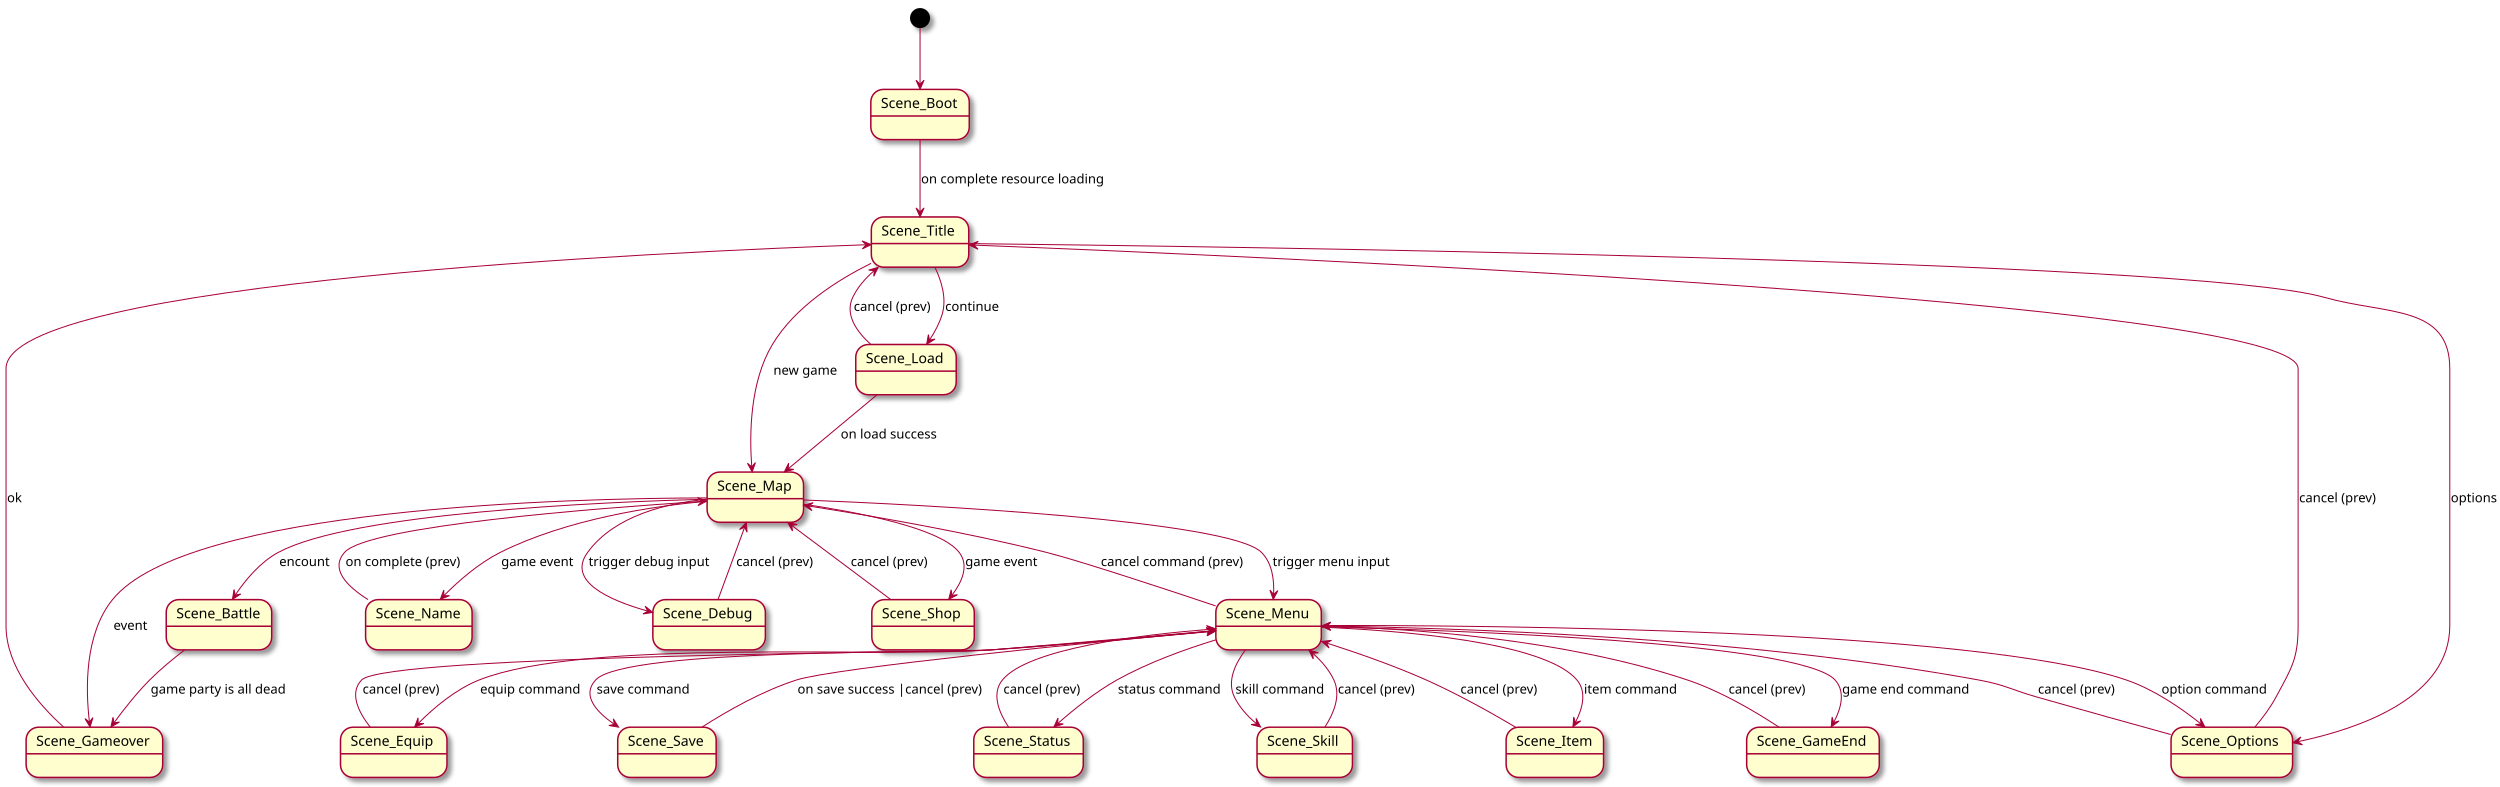
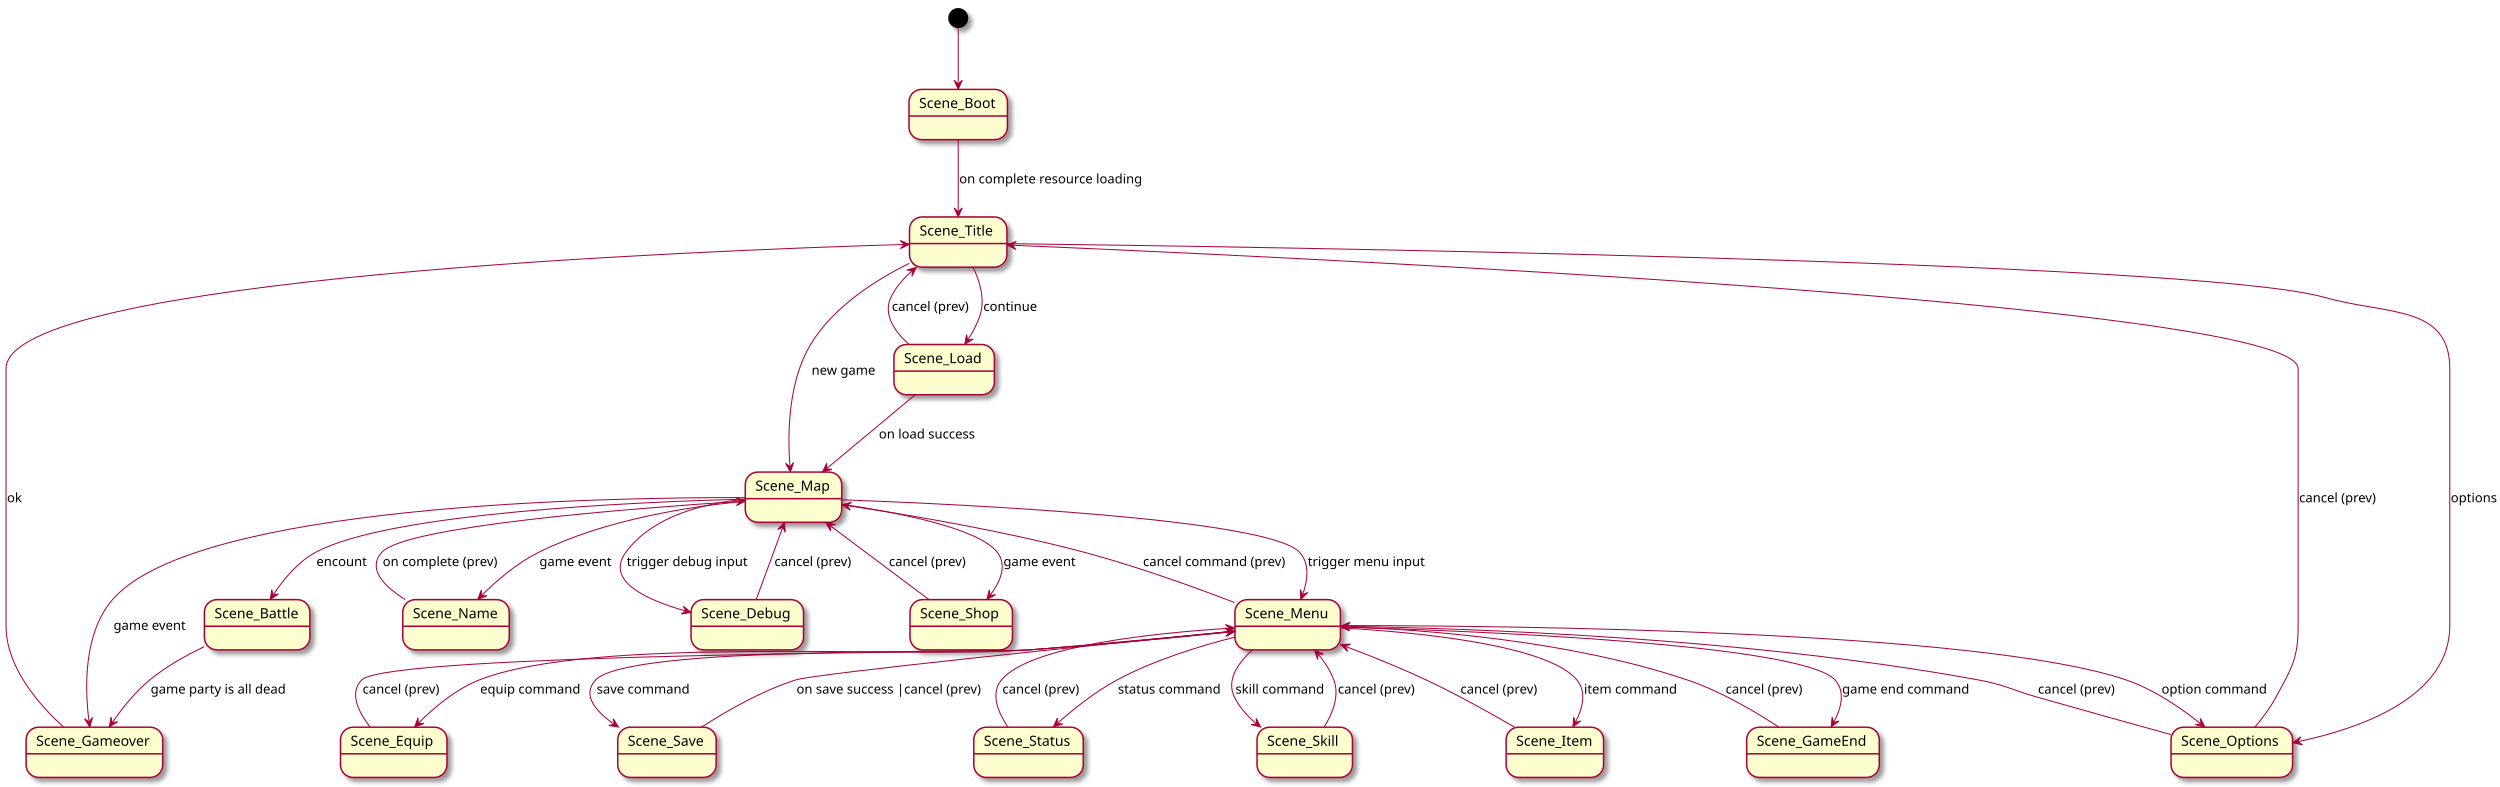
<svg xmlns="http://www.w3.org/2000/svg" height="783px" style="width:2489px;height:783px;" version="1.1" viewBox="0 0 2489 783" width="2489px">
  <defs>
    <filter height="300%" id="f1" width="300%" x="-1" y="-1">
      <feGaussianBlur result="blurOut" stdDeviation="2.0" />
      <feColorMatrix in="blurOut" result="blurOut2" type="matrix" values="0 0 0 0 0 0 0 0 0 0 0 0 0 0 0 0 0 0 .4 0" />
      <feOffset dx="4.0" dy="4.0" in="blurOut2" result="blurOut3" />
      <feBlend in="SourceGraphic" in2="blurOut3" mode="normal" />
    </filter>
  </defs>
  <g>
-     <ellipse cx="916" cy="18" fill="#000000" filter="url(#f1)" rx="10" ry="10" style="stroke: none; stroke-width: 1.0;" />
-     <rect fill="#FEFECE" filter="url(#f1)" height="50" rx="12.5" ry="12.5" style="stroke: #A80036; stroke-width: 1.5;" width="98" x="867" y="89" />
-     <line style="stroke: #A80036; stroke-width: 1.5;" x1="867" x2="965" y1="115.488" y2="115.488" />
-     <text fill="#000000" font-family="sans-serif" font-size="14" lengthAdjust="spacingAndGlyphs" textLength="78" x="877" y="107.535">Scene_Boot</text>
-     <rect fill="#FEFECE" filter="url(#f1)" height="50" rx="12.5" ry="12.5" style="stroke: #A80036; stroke-width: 1.5;" width="97" x="867.5" y="216" />
-     <line style="stroke: #A80036; stroke-width: 1.5;" x1="867.5" x2="964.5" y1="242.488" y2="242.488" />
-     <text fill="#000000" font-family="sans-serif" font-size="14" lengthAdjust="spacingAndGlyphs" textLength="77" x="877.5" y="234.535">Scene_Title</text>
-     <rect fill="#FEFECE" filter="url(#f1)" height="50" rx="12.5" ry="12.5" style="stroke: #A80036; stroke-width: 1.5;" width="96" x="704" y="470" />
-     <line style="stroke: #A80036; stroke-width: 1.5;" x1="704" x2="800" y1="496.488" y2="496.488" />
-     <text fill="#000000" font-family="sans-serif" font-size="14" lengthAdjust="spacingAndGlyphs" textLength="76" x="714" y="488.535">Scene_Map</text>
-     <rect fill="#FEFECE" filter="url(#f1)" height="50" rx="12.5" ry="12.5" style="stroke: #A80036; stroke-width: 1.5;" width="100" x="852" y="343" />
-     <line style="stroke: #A80036; stroke-width: 1.5;" x1="852" x2="952" y1="369.488" y2="369.488" />
-     <text fill="#000000" font-family="sans-serif" font-size="14" lengthAdjust="spacingAndGlyphs" textLength="80" x="862" y="361.535">Scene_Load</text>
+     <ellipse cx="954" cy="18" fill="#000000" filter="url(#f1)" rx="10" ry="10" style="stroke: none; stroke-width: 1.0;" />
+     <rect fill="#FEFECE" filter="url(#f1)" height="50" rx="12.5" ry="12.5" style="stroke: #A80036; stroke-width: 1.5;" width="98" x="905" y="89" />
+     <line style="stroke: #A80036; stroke-width: 1.5;" x1="905" x2="1003" y1="115.488" y2="115.488" />
+     <text fill="#000000" font-family="sans-serif" font-size="14" lengthAdjust="spacingAndGlyphs" textLength="78" x="915" y="107.535">Scene_Boot</text>
+     <rect fill="#FEFECE" filter="url(#f1)" height="50" rx="12.5" ry="12.5" style="stroke: #A80036; stroke-width: 1.5;" width="97" x="905.5" y="216" />
+     <line style="stroke: #A80036; stroke-width: 1.5;" x1="905.5" x2="1002.5" y1="242.488" y2="242.488" />
+     <text fill="#000000" font-family="sans-serif" font-size="14" lengthAdjust="spacingAndGlyphs" textLength="77" x="915.5" y="234.535">Scene_Title</text>
+     <rect fill="#FEFECE" filter="url(#f1)" height="50" rx="12.5" ry="12.5" style="stroke: #A80036; stroke-width: 1.5;" width="96" x="742" y="470" />
+     <line style="stroke: #A80036; stroke-width: 1.5;" x1="742" x2="838" y1="496.488" y2="496.488" />
+     <text fill="#000000" font-family="sans-serif" font-size="14" lengthAdjust="spacingAndGlyphs" textLength="76" x="752" y="488.535">Scene_Map</text>
+     <rect fill="#FEFECE" filter="url(#f1)" height="50" rx="12.5" ry="12.5" style="stroke: #A80036; stroke-width: 1.5;" width="100" x="890" y="343" />
+     <line style="stroke: #A80036; stroke-width: 1.5;" x1="890" x2="990" y1="369.488" y2="369.488" />
+     <text fill="#000000" font-family="sans-serif" font-size="14" lengthAdjust="spacingAndGlyphs" textLength="80" x="900" y="361.535">Scene_Load</text>
    <rect fill="#FEFECE" filter="url(#f1)" height="50" rx="12.5" ry="12.5" style="stroke: #A80036; stroke-width: 1.5;" width="121" x="2161.5" y="724" />
    <line style="stroke: #A80036; stroke-width: 1.5;" x1="2161.5" x2="2282.5" y1="750.488" y2="750.488" />
    <text fill="#000000" font-family="sans-serif" font-size="14" lengthAdjust="spacingAndGlyphs" textLength="101" x="2171.5" y="742.535">Scene_Options</text>
-     <rect fill="#FEFECE" filter="url(#f1)" height="50" rx="12.5" ry="12.5" style="stroke: #A80036; stroke-width: 1.5;" width="105" x="1210.5" y="597" />
-     <line style="stroke: #A80036; stroke-width: 1.5;" x1="1210.5" x2="1315.5" y1="623.488" y2="623.488" />
-     <text fill="#000000" font-family="sans-serif" font-size="14" lengthAdjust="spacingAndGlyphs" textLength="85" x="1220.5" y="615.535">Scene_Menu</text>
-     <rect fill="#FEFECE" filter="url(#f1)" height="50" rx="12.5" ry="12.5" style="stroke: #A80036; stroke-width: 1.5;" width="105" x="165.5" y="597" />
-     <line style="stroke: #A80036; stroke-width: 1.5;" x1="165.5" x2="270.5" y1="623.488" y2="623.488" />
-     <text fill="#000000" font-family="sans-serif" font-size="14" lengthAdjust="spacingAndGlyphs" textLength="85" x="175.5" y="615.535">Scene_Battle</text>
-     <rect fill="#FEFECE" filter="url(#f1)" height="50" rx="12.5" ry="12.5" style="stroke: #A80036; stroke-width: 1.5;" width="112" x="650" y="597" />
-     <line style="stroke: #A80036; stroke-width: 1.5;" x1="650" x2="762" y1="623.488" y2="623.488" />
-     <text fill="#000000" font-family="sans-serif" font-size="14" lengthAdjust="spacingAndGlyphs" textLength="92" x="660" y="615.535">Scene_Debug</text>
-     <rect fill="#FEFECE" filter="url(#f1)" height="50" rx="12.5" ry="12.5" style="stroke: #A80036; stroke-width: 1.5;" width="106" x="364" y="597" />
-     <line style="stroke: #A80036; stroke-width: 1.5;" x1="364" x2="470" y1="623.488" y2="623.488" />
-     <text fill="#000000" font-family="sans-serif" font-size="14" lengthAdjust="spacingAndGlyphs" textLength="86" x="374" y="615.535">Scene_Name</text>
-     <rect fill="#FEFECE" filter="url(#f1)" height="50" rx="12.5" ry="12.5" style="stroke: #A80036; stroke-width: 1.5;" width="102" x="868" y="597" />
-     <line style="stroke: #A80036; stroke-width: 1.5;" x1="868" x2="970" y1="623.488" y2="623.488" />
-     <text fill="#000000" font-family="sans-serif" font-size="14" lengthAdjust="spacingAndGlyphs" textLength="82" x="878" y="615.535">Scene_Shop</text>
+     <rect fill="#FEFECE" filter="url(#f1)" height="50" rx="12.5" ry="12.5" style="stroke: #A80036; stroke-width: 1.5;" width="105" x="1229.5" y="597" />
+     <line style="stroke: #A80036; stroke-width: 1.5;" x1="1229.5" x2="1334.5" y1="623.488" y2="623.488" />
+     <text fill="#000000" font-family="sans-serif" font-size="14" lengthAdjust="spacingAndGlyphs" textLength="85" x="1239.5" y="615.535">Scene_Menu</text>
+     <rect fill="#FEFECE" filter="url(#f1)" height="50" rx="12.5" ry="12.5" style="stroke: #A80036; stroke-width: 1.5;" width="105" x="203.5" y="597" />
+     <line style="stroke: #A80036; stroke-width: 1.5;" x1="203.5" x2="308.5" y1="623.488" y2="623.488" />
+     <text fill="#000000" font-family="sans-serif" font-size="14" lengthAdjust="spacingAndGlyphs" textLength="85" x="213.5" y="615.535">Scene_Battle</text>
+     <rect fill="#FEFECE" filter="url(#f1)" height="50" rx="12.5" ry="12.5" style="stroke: #A80036; stroke-width: 1.5;" width="112" x="688" y="597" />
+     <line style="stroke: #A80036; stroke-width: 1.5;" x1="688" x2="800" y1="623.488" y2="623.488" />
+     <text fill="#000000" font-family="sans-serif" font-size="14" lengthAdjust="spacingAndGlyphs" textLength="92" x="698" y="615.535">Scene_Debug</text>
+     <rect fill="#FEFECE" filter="url(#f1)" height="50" rx="12.5" ry="12.5" style="stroke: #A80036; stroke-width: 1.5;" width="106" x="401" y="597" />
+     <line style="stroke: #A80036; stroke-width: 1.5;" x1="401" x2="507" y1="623.488" y2="623.488" />
+     <text fill="#000000" font-family="sans-serif" font-size="14" lengthAdjust="spacingAndGlyphs" textLength="86" x="411" y="615.535">Scene_Name</text>
+     <rect fill="#FEFECE" filter="url(#f1)" height="50" rx="12.5" ry="12.5" style="stroke: #A80036; stroke-width: 1.5;" width="102" x="906" y="597" />
+     <line style="stroke: #A80036; stroke-width: 1.5;" x1="906" x2="1008" y1="623.488" y2="623.488" />
+     <text fill="#000000" font-family="sans-serif" font-size="14" lengthAdjust="spacingAndGlyphs" textLength="82" x="916" y="615.535">Scene_Shop</text>
    <rect fill="#FEFECE" filter="url(#f1)" height="50" rx="12.5" ry="12.5" style="stroke: #A80036; stroke-width: 1.5;" width="97" x="1499.5" y="724" />
    <line style="stroke: #A80036; stroke-width: 1.5;" x1="1499.5" x2="1596.5" y1="750.488" y2="750.488" />
    <text fill="#000000" font-family="sans-serif" font-size="14" lengthAdjust="spacingAndGlyphs" textLength="77" x="1509.5" y="742.535">Scene_Item</text>
    <rect fill="#FEFECE" filter="url(#f1)" height="50" rx="12.5" ry="12.5" style="stroke: #A80036; stroke-width: 1.5;" width="98" x="615" y="724" />
    <line style="stroke: #A80036; stroke-width: 1.5;" x1="615" x2="713" y1="750.488" y2="750.488" />
    <text fill="#000000" font-family="sans-serif" font-size="14" lengthAdjust="spacingAndGlyphs" textLength="78" x="625" y="742.535">Scene_Save</text>
    <rect fill="#FEFECE" filter="url(#f1)" height="50" rx="12.5" ry="12.5" style="stroke: #A80036; stroke-width: 1.5;" width="132" x="1739" y="724" />
    <line style="stroke: #A80036; stroke-width: 1.5;" x1="1739" x2="1871" y1="750.488" y2="750.488" />
    <text fill="#000000" font-family="sans-serif" font-size="14" lengthAdjust="spacingAndGlyphs" textLength="112" x="1749" y="742.535">Scene_GameEnd</text>
    <rect fill="#FEFECE" filter="url(#f1)" height="50" rx="12.5" ry="12.5" style="stroke: #A80036; stroke-width: 1.5;" width="95" x="1251.5" y="724" />
    <line style="stroke: #A80036; stroke-width: 1.5;" x1="1251.5" x2="1346.5" y1="750.488" y2="750.488" />
    <text fill="#000000" font-family="sans-serif" font-size="14" lengthAdjust="spacingAndGlyphs" textLength="75" x="1261.5" y="742.535">Scene_Skill</text>
    <rect fill="#FEFECE" filter="url(#f1)" height="50" rx="12.5" ry="12.5" style="stroke: #A80036; stroke-width: 1.5;" width="106" x="339" y="724" />
    <line style="stroke: #A80036; stroke-width: 1.5;" x1="339" x2="445" y1="750.488" y2="750.488" />
    <text fill="#000000" font-family="sans-serif" font-size="14" lengthAdjust="spacingAndGlyphs" textLength="86" x="349" y="742.535">Scene_Equip</text>
    <rect fill="#FEFECE" filter="url(#f1)" height="50" rx="12.5" ry="12.5" style="stroke: #A80036; stroke-width: 1.5;" width="109" x="969.5" y="724" />
    <line style="stroke: #A80036; stroke-width: 1.5;" x1="969.5" x2="1078.5" y1="750.488" y2="750.488" />
    <text fill="#000000" font-family="sans-serif" font-size="14" lengthAdjust="spacingAndGlyphs" textLength="89" x="979.5" y="742.535">Scene_Status</text>
    <rect fill="#FEFECE" filter="url(#f1)" height="50" rx="12.5" ry="12.5" style="stroke: #A80036; stroke-width: 1.5;" width="136" x="26" y="724" />
    <line style="stroke: #A80036; stroke-width: 1.5;" x1="26" x2="162" y1="750.488" y2="750.488" />
    <text fill="#000000" font-family="sans-serif" font-size="14" lengthAdjust="spacingAndGlyphs" textLength="116" x="36" y="742.535">Scene_Gameover</text>
-     <path d="M916,28.013 C916,40.698 916,64.409 916,83.57 " fill="none" style="stroke: #A80036; stroke-width: 1.0;" />
-     <polygon fill="#A80036" points="916,88.84,920,79.84,916,83.84,912,79.84,916,88.84" style="stroke: #A80036; stroke-width: 1.0;" />
-     <path d="M916,139.101 C916,159.593 916,189.076 916,210.884 " fill="none" style="stroke: #A80036; stroke-width: 1.0;" />
-     <polygon fill="#A80036" points="916,215.973,920,206.973,916,210.973,912,206.973,916,215.973" style="stroke: #A80036; stroke-width: 1.0;" />
-     <text fill="#000000" font-family="sans-serif" font-size="13" lengthAdjust="spacingAndGlyphs" textLength="187" x="917" y="182.568">on complete resource loading</text>
-     <path d="M867.258,262.169 C833.776,278.726 791.464,305.563 769,343 C746.517,380.469 746.011,432.666 748.455,464.846 " fill="none" style="stroke: #A80036; stroke-width: 1.0;" />
-     <polygon fill="#A80036" points="748.87,469.834,752.111,460.534,748.456,464.851,744.138,461.196,748.87,469.834" style="stroke: #A80036; stroke-width: 1.0;" />
-     <text fill="#000000" font-family="sans-serif" font-size="13" lengthAdjust="spacingAndGlyphs" textLength="63" x="770" y="373.068">new game</text>
-     <path d="M930.903,266.293 C937.456,279.995 942.712,297.438 938,313 C935.3,321.917 930.589,330.707 925.447,338.522 " fill="none" style="stroke: #A80036; stroke-width: 1.0;" />
-     <polygon fill="#A80036" points="922.556,342.759,930.933,337.58,925.375,338.629,924.325,333.07,922.556,342.759" style="stroke: #A80036; stroke-width: 1.0;" />
-     <text fill="#000000" font-family="sans-serif" font-size="13" lengthAdjust="spacingAndGlyphs" textLength="55" x="941" y="309.568">continue</text>
-     <path d="M866.981,342.92 C852.559,329.847 840.901,312.929 849,296 C853.82,285.924 861.54,277.127 870.054,269.723 " fill="none" style="stroke: #A80036; stroke-width: 1.0;" />
-     <polygon fill="#A80036" points="874.288,266.2,864.811,268.882,870.444,269.398,869.928,275.031,874.288,266.2" style="stroke: #A80036; stroke-width: 1.0;" />
-     <text fill="#000000" font-family="sans-serif" font-size="13" lengthAdjust="spacingAndGlyphs" textLength="79" x="850" y="309.568">cancel (prev)</text>
-     <path d="M964.809,242.515 C1196.8,245.145 2182.24,258.456 2314,296 C2375.45,313.508 2439,303.108 2439,367 C2439,367 2439,367 2439,623 C2439,693.657 2351.55,724.98 2287.68,738.434 " fill="none" style="stroke: #A80036; stroke-width: 1.0;" />
+     <path d="M954,28.013 C954,40.698 954,64.409 954,83.57 " fill="none" style="stroke: #A80036; stroke-width: 1.0;" />
+     <polygon fill="#A80036" points="954,88.84,958,79.84,954,83.84,950,79.84,954,88.84" style="stroke: #A80036; stroke-width: 1.0;" />
+     <path d="M954,139.101 C954,159.593 954,189.076 954,210.884 " fill="none" style="stroke: #A80036; stroke-width: 1.0;" />
+     <polygon fill="#A80036" points="954,215.973,958,206.973,954,210.973,950,206.973,954,215.973" style="stroke: #A80036; stroke-width: 1.0;" />
+     <text fill="#000000" font-family="sans-serif" font-size="13" lengthAdjust="spacingAndGlyphs" textLength="187" x="955" y="182.568">on complete resource loading</text>
+     <path d="M905.258,262.169 C871.776,278.726 829.464,305.563 807,343 C784.517,380.469 784.011,432.666 786.455,464.846 " fill="none" style="stroke: #A80036; stroke-width: 1.0;" />
+     <polygon fill="#A80036" points="786.87,469.834,790.111,460.534,786.456,464.851,782.138,461.196,786.87,469.834" style="stroke: #A80036; stroke-width: 1.0;" />
+     <text fill="#000000" font-family="sans-serif" font-size="13" lengthAdjust="spacingAndGlyphs" textLength="63" x="808" y="373.068">new game</text>
+     <path d="M968.903,266.293 C975.456,279.995 980.712,297.438 976,313 C973.3,321.917 968.589,330.707 963.447,338.522 " fill="none" style="stroke: #A80036; stroke-width: 1.0;" />
+     <polygon fill="#A80036" points="960.556,342.759,968.933,337.58,963.375,338.629,962.325,333.07,960.556,342.759" style="stroke: #A80036; stroke-width: 1.0;" />
+     <text fill="#000000" font-family="sans-serif" font-size="13" lengthAdjust="spacingAndGlyphs" textLength="55" x="979" y="309.568">continue</text>
+     <path d="M904.981,342.92 C890.559,329.847 878.901,312.929 887,296 C891.82,285.924 899.54,277.127 908.054,269.723 " fill="none" style="stroke: #A80036; stroke-width: 1.0;" />
+     <polygon fill="#A80036" points="912.288,266.2,902.811,268.882,908.444,269.398,907.928,275.031,912.288,266.2" style="stroke: #A80036; stroke-width: 1.0;" />
+     <text fill="#000000" font-family="sans-serif" font-size="13" lengthAdjust="spacingAndGlyphs" textLength="79" x="888" y="309.568">cancel (prev)</text>
+     <path d="M1002.615,242.569 C1230.36,245.417 2186.05,259.467 2314,296 C2375.44,313.541 2439,303.108 2439,367 C2439,367 2439,367 2439,623 C2439,693.657 2351.55,724.98 2287.68,738.434 " fill="none" style="stroke: #A80036; stroke-width: 1.0;" />
    <polygon fill="#A80036" points="2282.74,739.45,2292.364,741.541,2287.636,738.436,2290.742,733.707,2282.74,739.45" style="stroke: #A80036; stroke-width: 1.0;" />
    <text fill="#000000" font-family="sans-serif" font-size="13" lengthAdjust="spacingAndGlyphs" textLength="48" x="2440" y="500.068">options</text>
-     <path d="M2244.97,723.887 C2252.48,715.018 2260.34,704.552 2266,694 C2281.61,664.884 2288,656.036 2288,623 C2288,367 2288,367 2288,367 C2288,299.596 1223.94,253.967 969.959,244.036 " fill="none" style="stroke: #A80036; stroke-width: 1.0;" />
-     <polygon fill="#A80036" points="964.83,243.836,973.667,248.185,969.826,244.032,973.98,240.191,964.83,243.836" style="stroke: #A80036; stroke-width: 1.0;" />
+     <path d="M2244.97,723.887 C2252.48,715.018 2260.34,704.552 2266,694 C2281.61,664.884 2288,656.036 2288,623 C2288,367 2288,367 2288,367 C2288,301.556 1256.82,254.564 1007.69,244.166 " fill="none" style="stroke: #A80036; stroke-width: 1.0;" />
+     <polygon fill="#A80036" points="1002.662,243.957,1011.482,248.339,1007.657,244.171,1011.825,240.346,1002.662,243.957" style="stroke: #A80036; stroke-width: 1.0;" />
    <text fill="#000000" font-family="sans-serif" font-size="13" lengthAdjust="spacingAndGlyphs" textLength="79" x="2289" y="500.068">cancel (prev)</text>
-     <path d="M873.078,393.101 C847.866,414.112 811.31,444.575 784.969,466.526 " fill="none" style="stroke: #A80036; stroke-width: 1.0;" />
-     <polygon fill="#A80036" points="780.833,469.973,790.308,467.286,784.675,466.773,785.188,461.139,780.833,469.973" style="stroke: #A80036; stroke-width: 1.0;" />
-     <text fill="#000000" font-family="sans-serif" font-size="13" lengthAdjust="spacingAndGlyphs" textLength="101" x="837" y="436.568">on load success</text>
-     <path d="M800.258,497.762 C920.157,502.612 1224.24,517.975 1256,550 C1266.56,560.653 1268.7,577.12 1268.01,591.514 " fill="none" style="stroke: #A80036; stroke-width: 1.0;" />
-     <polygon fill="#A80036" points="1267.65,596.709,1272.276,588.014,1268.003,591.721,1264.296,587.449,1267.65,596.709" style="stroke: #A80036; stroke-width: 1.0;" />
-     <text fill="#000000" font-family="sans-serif" font-size="13" lengthAdjust="spacingAndGlyphs" textLength="118" x="1267" y="563.568">trigger menu input</text>
-     <path d="M1210.3,603.218 C1155.73,584.957 1074.04,558.095 1042,550 C960.305,529.359 863.83,512.944 805.32,503.85 " fill="none" style="stroke: #A80036; stroke-width: 1.0;" />
-     <polygon fill="#A80036" points="800.127,503.046,808.41,508.375,805.068,503.81,809.633,500.469,800.127,503.046" style="stroke: #A80036; stroke-width: 1.0;" />
-     <text fill="#000000" font-family="sans-serif" font-size="13" lengthAdjust="spacingAndGlyphs" textLength="145" x="1096" y="563.568">cancel command (prev)</text>
-     <path d="M703.842,496.969 C598.242,499.809 349.93,510.6 277,550 C259.084,559.679 244.419,577.239 234.191,592.473 " fill="none" style="stroke: #A80036; stroke-width: 1.0;" />
-     <polygon fill="#A80036" points="231.425,596.7,239.701,591.36,234.163,592.516,233.007,586.979,231.425,596.7" style="stroke: #A80036; stroke-width: 1.0;" />
-     <text fill="#000000" font-family="sans-serif" font-size="13" lengthAdjust="spacingAndGlyphs" textLength="51" x="278" y="563.568">encount</text>
-     <path d="M703.647,497.098 C664.605,500.854 611.892,513.042 585,550 C564.344,578.388 605.309,597.317 645.052,608.439 " fill="none" style="stroke: #A80036; stroke-width: 1.0;" />
-     <polygon fill="#A80036" points="649.888,609.757,642.256,603.532,645.064,608.443,640.153,611.251,649.888,609.757" style="stroke: #A80036; stroke-width: 1.0;" />
-     <text fill="#000000" font-family="sans-serif" font-size="13" lengthAdjust="spacingAndGlyphs" textLength="122" x="586" y="563.568">trigger debug input</text>
-     <path d="M714.842,596.973 C722.407,576.416 733.316,546.772 741.358,524.919 " fill="none" style="stroke: #A80036; stroke-width: 1.0;" />
-     <polygon fill="#A80036" points="743.131,520.101,736.268,527.165,741.404,524.793,743.775,529.929,743.131,520.101" style="stroke: #A80036; stroke-width: 1.0;" />
-     <text fill="#000000" font-family="sans-serif" font-size="13" lengthAdjust="spacingAndGlyphs" textLength="79" x="733" y="563.568">cancel (prev)</text>
-     <path d="M703.742,498.985 C650.796,503.872 564.502,516.671 498,550 C476.886,560.582 456.89,578.004 442.048,592.941 " fill="none" style="stroke: #A80036; stroke-width: 1.0;" />
-     <polygon fill="#A80036" points="438.389,596.679,447.543,593.045,441.887,593.106,441.826,587.449,438.389,596.679" style="stroke: #A80036; stroke-width: 1.0;" />
-     <text fill="#000000" font-family="sans-serif" font-size="13" lengthAdjust="spacingAndGlyphs" textLength="72" x="499" y="563.568">game event</text>
-     <path d="M366.401,596.917 C345.218,583.639 328.505,566.534 343,550 C366.099,523.651 592.888,506.03 698.452,499.191 " fill="none" style="stroke: #A80036; stroke-width: 1.0;" />
-     <polygon fill="#A80036" points="703.693,498.854,694.455,495.441,698.703,499.175,694.969,503.424,703.693,498.854" style="stroke: #A80036; stroke-width: 1.0;" />
-     <text fill="#000000" font-family="sans-serif" font-size="13" lengthAdjust="spacingAndGlyphs" textLength="121" x="344" y="563.568">on complete  (prev)</text>
-     <path d="M800.372,502.076 C854.253,509.954 936.274,525.641 955,550 C964.924,562.908 958.089,578.973 947.819,592.555 " fill="none" style="stroke: #A80036; stroke-width: 1.0;" />
-     <polygon fill="#A80036" points="944.536,596.684,953.268,592.128,947.647,592.77,947.005,587.15,944.536,596.684" style="stroke: #A80036; stroke-width: 1.0;" />
-     <text fill="#000000" font-family="sans-serif" font-size="13" lengthAdjust="spacingAndGlyphs" textLength="72" x="961" y="563.568">game event</text>
-     <path d="M886.9,596.973 C858.744,575.898 817.827,545.271 788.447,523.281 " fill="none" style="stroke: #A80036; stroke-width: 1.0;" />
-     <polygon fill="#A80036" points="784.199,520.101,789.008,528.696,788.202,523.097,793.801,522.291,784.199,520.101" style="stroke: #A80036; stroke-width: 1.0;" />
-     <text fill="#000000" font-family="sans-serif" font-size="13" lengthAdjust="spacingAndGlyphs" textLength="79" x="847" y="563.568">cancel (prev)</text>
-     <path d="M1315.56,624.403 C1394.57,627.746 1538.12,639.023 1570,677 C1579.91,688.81 1575.78,705.064 1568.55,719.04 " fill="none" style="stroke: #A80036; stroke-width: 1.0;" />
-     <polygon fill="#A80036" points="1566,723.683,1573.84,717.722,1568.408,719.301,1566.829,713.869,1566,723.683" style="stroke: #A80036; stroke-width: 1.0;" />
+     <path d="M911.078,393.101 C885.866,414.112 849.31,444.575 822.969,466.526 " fill="none" style="stroke: #A80036; stroke-width: 1.0;" />
+     <polygon fill="#A80036" points="818.833,469.973,828.308,467.286,822.675,466.773,823.188,461.139,818.833,469.973" style="stroke: #A80036; stroke-width: 1.0;" />
+     <text fill="#000000" font-family="sans-serif" font-size="13" lengthAdjust="spacingAndGlyphs" textLength="101" x="875" y="436.568">on load success</text>
+     <path d="M838.01,497.565 C958.055,501.971 1263.82,516.413 1294,550 C1304.13,561.278 1301.97,577.807 1296.89,592.08 " fill="none" style="stroke: #A80036; stroke-width: 1.0;" />
+     <polygon fill="#A80036" points="1295.07,596.822,1302.036,589.86,1296.866,592.156,1294.571,586.986,1295.07,596.822" style="stroke: #A80036; stroke-width: 1.0;" />
+     <text fill="#000000" font-family="sans-serif" font-size="13" lengthAdjust="spacingAndGlyphs" textLength="118" x="1302" y="563.568">trigger menu input</text>
+     <path d="M1229.11,599.893 C1188.77,584.409 1131.54,563.767 1080,550 C998.593,528.252 902.035,512.154 843.43,503.426 " fill="none" style="stroke: #A80036; stroke-width: 1.0;" />
+     <polygon fill="#A80036" points="838.229,502.656,846.547,507.93,843.175,503.387,847.717,500.016,838.229,502.656" style="stroke: #A80036; stroke-width: 1.0;" />
+     <text fill="#000000" font-family="sans-serif" font-size="13" lengthAdjust="spacingAndGlyphs" textLength="145" x="1138" y="563.568">cancel command (prev)</text>
+     <path d="M741.717,496.914 C635.847,499.642 386.92,510.22 314,550 C296.247,559.685 281.829,577.245 271.809,592.478 " fill="none" style="stroke: #A80036; stroke-width: 1.0;" />
+     <polygon fill="#A80036" points="269.101,596.704,277.325,591.285,271.799,592.495,270.59,586.968,269.101,596.704" style="stroke: #A80036; stroke-width: 1.0;" />
+     <text fill="#000000" font-family="sans-serif" font-size="13" lengthAdjust="spacingAndGlyphs" textLength="51" x="315" y="563.568">encount</text>
+     <path d="M741.647,497.098 C702.605,500.854 649.892,513.042 623,550 C602.344,578.388 643.309,597.317 683.052,608.439 " fill="none" style="stroke: #A80036; stroke-width: 1.0;" />
+     <polygon fill="#A80036" points="687.888,609.757,680.256,603.532,683.064,608.443,678.153,611.251,687.888,609.757" style="stroke: #A80036; stroke-width: 1.0;" />
+     <text fill="#000000" font-family="sans-serif" font-size="13" lengthAdjust="spacingAndGlyphs" textLength="122" x="624" y="563.568">trigger debug input</text>
+     <path d="M752.842,596.973 C760.407,576.416 771.316,546.772 779.358,524.919 " fill="none" style="stroke: #A80036; stroke-width: 1.0;" />
+     <polygon fill="#A80036" points="781.131,520.101,774.268,527.165,779.404,524.793,781.775,529.929,781.131,520.101" style="stroke: #A80036; stroke-width: 1.0;" />
+     <text fill="#000000" font-family="sans-serif" font-size="13" lengthAdjust="spacingAndGlyphs" textLength="79" x="771" y="563.568">cancel (prev)</text>
+     <path d="M741.78,499.061 C688.867,504.016 602.603,516.873 536,550 C514.706,560.591 494.464,578.013 479.42,592.948 " fill="none" style="stroke: #A80036; stroke-width: 1.0;" />
+     <polygon fill="#A80036" points="475.709,596.686,484.889,593.117,479.232,593.138,479.211,587.481,475.709,596.686" style="stroke: #A80036; stroke-width: 1.0;" />
+     <text fill="#000000" font-family="sans-serif" font-size="13" lengthAdjust="spacingAndGlyphs" textLength="72" x="537" y="563.568">game event</text>
+     <path d="M403.399,596.915 C382.215,583.637 365.503,566.532 380,550 C403.188,523.558 631.072,505.958 736.72,499.156 " fill="none" style="stroke: #A80036; stroke-width: 1.0;" />
+     <polygon fill="#A80036" points="741.965,498.82,732.728,495.401,736.975,499.139,733.238,503.385,741.965,498.82" style="stroke: #A80036; stroke-width: 1.0;" />
+     <text fill="#000000" font-family="sans-serif" font-size="13" lengthAdjust="spacingAndGlyphs" textLength="121" x="381" y="563.568">on complete  (prev)</text>
+     <path d="M838.372,502.076 C892.253,509.954 974.274,525.641 993,550 C1002.924,562.908 996.089,578.973 985.819,592.555 " fill="none" style="stroke: #A80036; stroke-width: 1.0;" />
+     <polygon fill="#A80036" points="982.536,596.684,991.268,592.128,985.647,592.77,985.005,587.15,982.536,596.684" style="stroke: #A80036; stroke-width: 1.0;" />
+     <text fill="#000000" font-family="sans-serif" font-size="13" lengthAdjust="spacingAndGlyphs" textLength="72" x="999" y="563.568">game event</text>
+     <path d="M924.9,596.973 C896.744,575.898 855.827,545.271 826.447,523.281 " fill="none" style="stroke: #A80036; stroke-width: 1.0;" />
+     <polygon fill="#A80036" points="822.199,520.101,827.008,528.696,826.202,523.097,831.801,522.291,822.199,520.101" style="stroke: #A80036; stroke-width: 1.0;" />
+     <text fill="#000000" font-family="sans-serif" font-size="13" lengthAdjust="spacingAndGlyphs" textLength="79" x="885" y="563.568">cancel (prev)</text>
+     <path d="M1334.72,625.101 C1409.53,629.316 1540.68,641.671 1570,677 C1579.85,688.866 1575.71,705.123 1568.5,719.087 " fill="none" style="stroke: #A80036; stroke-width: 1.0;" />
+     <polygon fill="#A80036" points="1565.95,723.726,1573.788,717.761,1568.356,719.343,1566.775,713.911,1565.95,723.726" style="stroke: #A80036; stroke-width: 1.0;" />
    <text fill="#000000" font-family="sans-serif" font-size="13" lengthAdjust="spacingAndGlyphs" textLength="94" x="1577" y="690.568">item command</text>
-     <path d="M1508.85,723.933 C1483.97,709.233 1450.76,690.694 1420,677 C1387.88,662.701 1350.73,649.769 1320.63,640.147 " fill="none" style="stroke: #A80036; stroke-width: 1.0;" />
-     <polygon fill="#A80036" points="1315.86,638.632,1323.226,645.17,1320.625,640.146,1325.649,637.545,1315.86,638.632" style="stroke: #A80036; stroke-width: 1.0;" />
+     <path d="M1507.8,723.884 C1482.93,709.43 1450.12,691.171 1420,677 C1394.14,664.834 1364.73,653.057 1339.73,643.624 " fill="none" style="stroke: #A80036; stroke-width: 1.0;" />
+     <polygon fill="#A80036" points="1334.79,641.769,1341.81,648.677,1339.471,643.526,1344.622,641.187,1334.79,641.769" style="stroke: #A80036; stroke-width: 1.0;" />
    <text fill="#000000" font-family="sans-serif" font-size="13" lengthAdjust="spacingAndGlyphs" textLength="79" x="1454" y="690.568">cancel (prev)</text>
-     <path d="M1315.65,622.732 C1477.8,622.468 1967.61,626.022 2117,677 C2144.3,686.316 2171.17,704.708 2190.9,720.438 " fill="none" style="stroke: #A80036; stroke-width: 1.0;" />
-     <polygon fill="#A80036" points="2195.25,723.956,2190.766,715.187,2191.362,720.813,2185.736,721.409,2195.25,723.956" style="stroke: #A80036; stroke-width: 1.0;" />
+     <path d="M1334.61,622.821 C1494.28,622.836 1971.3,627.165 2117,677 C2144.29,686.336 2171.17,704.727 2190.89,720.452 " fill="none" style="stroke: #A80036; stroke-width: 1.0;" />
+     <polygon fill="#A80036" points="2195.24,723.969,2190.755,715.201,2191.351,720.826,2185.726,721.422,2195.24,723.969" style="stroke: #A80036; stroke-width: 1.0;" />
    <text fill="#000000" font-family="sans-serif" font-size="13" lengthAdjust="spacingAndGlyphs" textLength="107" x="2152" y="690.568">option command</text>
-     <path d="M2161.21,731.308 C2122.95,720.744 2072.54,706.726 2028,694 C2002.17,686.62 1996.43,681.827 1970,677 C1731.95,633.516 1442.61,624.973 1321.12,623.349 " fill="none" style="stroke: #A80036; stroke-width: 1.0;" />
-     <polygon fill="#A80036" points="1315.81,623.281,1324.764,627.384,1320.81,623.338,1324.855,619.384,1315.81,623.281" style="stroke: #A80036; stroke-width: 1.0;" />
+     <path d="M2161.21,731.308 C2122.95,720.744 2072.54,706.726 2028,694 C2002.17,686.62 1996.42,681.855 1970,677 C1739.23,634.595 1458.9,625.468 1339.9,623.519 " fill="none" style="stroke: #A80036; stroke-width: 1.0;" />
+     <polygon fill="#A80036" points="1334.7,623.437,1343.642,627.565,1339.699,623.508,1343.756,619.566,1334.7,623.437" style="stroke: #A80036; stroke-width: 1.0;" />
    <text fill="#000000" font-family="sans-serif" font-size="13" lengthAdjust="spacingAndGlyphs" textLength="79" x="2029" y="690.568">cancel (prev)</text>
-     <path d="M1210.36,627.747 C1154.83,632.714 1064.78,640.657 987,647 C943.241,650.568 622.843,644.798 593,677 C579.175,691.918 592.7,707.986 611.517,721.057 " fill="none" style="stroke: #A80036; stroke-width: 1.0;" />
-     <polygon fill="#A80036" points="615.867,723.969,610.613,715.639,611.712,721.188,606.163,722.287,615.867,723.969" style="stroke: #A80036; stroke-width: 1.0;" />
+     <path d="M1229.37,628.284 C1177.44,633.41 1095.79,641.237 1025,647 C977.043,650.904 625.823,641.818 593,677 C579.125,691.872 592.646,707.936 611.472,721.016 " fill="none" style="stroke: #A80036; stroke-width: 1.0;" />
+     <polygon fill="#A80036" points="615.825,723.931,610.573,715.599,611.671,721.148,606.121,722.245,615.825,723.931" style="stroke: #A80036; stroke-width: 1.0;" />
    <text fill="#000000" font-family="sans-serif" font-size="13" lengthAdjust="spacingAndGlyphs" textLength="94" x="594" y="690.568">save command</text>
-     <path d="M698.992,723.831 C724.025,707.802 759.147,687.798 793,677 C831.455,664.734 1087.98,639.465 1205,628.395 " fill="none" style="stroke: #A80036; stroke-width: 1.0;" />
-     <polygon fill="#A80036" points="1210.13,627.911,1200.802,624.751,1205.151,628.368,1201.534,632.717,1210.13,627.911" style="stroke: #A80036; stroke-width: 1.0;" />
-     <text fill="#000000" font-family="sans-serif" font-size="13" lengthAdjust="spacingAndGlyphs" textLength="190" x="794" y="690.568">on save success |cancel (prev)</text>
-     <path d="M1315.73,624.097 C1449.32,627.419 1792.97,639.557 1827,677 C1837.45,688.497 1833.2,704.883 1825.78,719.017 " fill="none" style="stroke: #A80036; stroke-width: 1.0;" />
-     <polygon fill="#A80036" points="1823.15,723.713,1831.028,717.803,1825.586,719.347,1824.043,713.905,1823.15,723.713" style="stroke: #A80036; stroke-width: 1.0;" />
+     <path d="M698.411,723.95 C723.246,707.867 758.22,687.75 792,677 C812.361,670.52 1099.22,641.281 1224.34,628.741 " fill="none" style="stroke: #A80036; stroke-width: 1.0;" />
+     <polygon fill="#A80036" points="1229.45,628.229,1220.095,625.149,1224.475,628.729,1220.895,633.109,1229.45,628.229" style="stroke: #A80036; stroke-width: 1.0;" />
+     <text fill="#000000" font-family="sans-serif" font-size="13" lengthAdjust="spacingAndGlyphs" textLength="190" x="793" y="690.568">on save success |cancel (prev)</text>
+     <path d="M1334.85,624.289 C1465.29,628.014 1794.33,640.929 1827,677 C1837.43,688.514 1833.18,704.901 1825.76,719.031 " fill="none" style="stroke: #A80036; stroke-width: 1.0;" />
+     <polygon fill="#A80036" points="1823.14,723.726,1831.026,717.826,1825.582,719.363,1824.045,713.919,1823.14,723.726" style="stroke: #A80036; stroke-width: 1.0;" />
    <text fill="#000000" font-family="sans-serif" font-size="13" lengthAdjust="spacingAndGlyphs" textLength="127" x="1834" y="690.568">game end command</text>
-     <path d="M1771.15,723.958 C1746.93,707.987 1712.9,688.001 1680,677 C1556.7,635.775 1403.15,625.774 1321.1,623.505 " fill="none" style="stroke: #A80036; stroke-width: 1.0;" />
-     <polygon fill="#A80036" points="1315.8,623.367,1324.694,627.597,1320.798,623.496,1324.9,619.6,1315.8,623.367" style="stroke: #A80036; stroke-width: 1.0;" />
-     <text fill="#000000" font-family="sans-serif" font-size="13" lengthAdjust="spacingAndGlyphs" textLength="79" x="1721" y="690.568">cancel (prev)</text>
-     <path d="M1239.97,647.05 C1229.65,660.828 1221.34,678.423 1229,694 C1234,704.18 1241.95,712.983 1250.73,720.356 " fill="none" style="stroke: #A80036; stroke-width: 1.0;" />
+     <path d="M1770.87,723.849 C1746.65,707.935 1712.75,688.061 1680,677 C1563.48,637.646 1418.59,626.887 1339.74,624.001 " fill="none" style="stroke: #A80036; stroke-width: 1.0;" />
+     <polygon fill="#A80036" points="1334.64,623.822,1343.498,628.128,1339.637,623.993,1343.772,620.133,1334.64,623.822" style="stroke: #A80036; stroke-width: 1.0;" />
+     <text fill="#000000" font-family="sans-serif" font-size="13" lengthAdjust="spacingAndGlyphs" textLength="79" x="1718" y="690.568">cancel (prev)</text>
+     <path d="M1246.83,647.151 C1232.37,660.244 1220.72,677.159 1229,694 C1234,704.18 1241.95,712.983 1250.73,720.356 " fill="none" style="stroke: #A80036; stroke-width: 1.0;" />
    <polygon fill="#A80036" points="1255.09,723.86,1250.573,715.107,1251.19,720.731,1245.567,721.347,1255.09,723.86" style="stroke: #A80036; stroke-width: 1.0;" />
    <text fill="#000000" font-family="sans-serif" font-size="13" lengthAdjust="spacingAndGlyphs" textLength="93" x="1230" y="690.568">skill command</text>
-     <path d="M1319.14,723.745 C1328.1,709.901 1335.18,692.308 1328,677 C1323.29,666.956 1315.69,658.134 1307.31,650.688 " fill="none" style="stroke: #A80036; stroke-width: 1.0;" />
-     <polygon fill="#A80036" points="1303.15,647.144,1307.408,656.025,1306.956,650.386,1312.595,649.935,1303.15,647.144" style="stroke: #A80036; stroke-width: 1.0;" />
+     <path d="M1318.32,723.848 C1326.86,710.189 1333.8,692.744 1328,677 C1324.59,667.736 1318.8,658.98 1312.47,651.321 " fill="none" style="stroke: #A80036; stroke-width: 1.0;" />
+     <polygon fill="#A80036" points="1308.9,647.183,1311.748,656.611,1312.165,650.97,1317.807,651.387,1308.9,647.183" style="stroke: #A80036; stroke-width: 1.0;" />
    <text fill="#000000" font-family="sans-serif" font-size="13" lengthAdjust="spacingAndGlyphs" textLength="79" x="1332" y="690.568">cancel (prev)</text>
-     <path d="M1210.38,628.017 C1154.87,633.205 1064.83,641.328 987,647 C873.771,655.252 582.543,635.172 477,677 C453.765,686.208 432.211,704.37 416.622,720.019 " fill="none" style="stroke: #A80036; stroke-width: 1.0;" />
-     <polygon fill="#A80036" points="412.789,723.937,421.942,720.3,416.286,720.362,416.223,714.706,412.789,723.937" style="stroke: #A80036; stroke-width: 1.0;" />
+     <path d="M1229.38,628.51 C1177.47,633.805 1095.83,641.756 1025,647 C903.373,656.005 590.472,632.296 477,677 C453.746,686.161 432.193,704.324 416.608,719.985 " fill="none" style="stroke: #A80036; stroke-width: 1.0;" />
+     <polygon fill="#A80036" points="412.777,723.906,421.928,720.265,416.272,720.33,416.207,714.673,412.777,723.906" style="stroke: #A80036; stroke-width: 1.0;" />
    <text fill="#000000" font-family="sans-serif" font-size="13" lengthAdjust="spacingAndGlyphs" textLength="101" x="478" y="690.568">equip command</text>
-     <path d="M368.607,723.929 C356.852,708.952 347.499,690.114 360,677 C384.063,651.759 952.206,649.344 987,647 C1062.43,641.918 1149.28,634.029 1205.09,628.696 " fill="none" style="stroke: #A80036; stroke-width: 1.0;" />
-     <polygon fill="#A80036" points="1210.39,628.188,1201.053,625.054,1205.412,628.659,1201.807,633.019,1210.39,628.188" style="stroke: #A80036; stroke-width: 1.0;" />
+     <path d="M368.595,723.917 C356.835,708.936 347.481,690.096 360,677 C385.554,650.267 988.106,649.553 1025,647 C1093.51,642.259 1172.08,634.594 1224.13,629.205 " fill="none" style="stroke: #A80036; stroke-width: 1.0;" />
+     <polygon fill="#A80036" points="1229.39,628.658,1220.026,625.605,1224.417,629.172,1220.849,633.563,1229.39,628.658" style="stroke: #A80036; stroke-width: 1.0;" />
    <text fill="#000000" font-family="sans-serif" font-size="13" lengthAdjust="spacingAndGlyphs" textLength="79" x="361" y="690.568">cancel (prev)</text>
-     <path d="M1210.46,637.032 C1180.54,646.172 1142.96,659.635 1112,677 C1090.85,688.863 1069.62,705.809 1053.31,720.171 " fill="none" style="stroke: #A80036; stroke-width: 1.0;" />
-     <polygon fill="#A80036" points="1049.28,723.762,1058.661,720.761,1053.013,720.436,1053.339,714.788,1049.28,723.762" style="stroke: #A80036; stroke-width: 1.0;" />
+     <path d="M1229.41,634.328 C1194.76,643.066 1149.1,657.06 1112,677 C1090.48,688.567 1069.09,705.668 1052.78,720.188 " fill="none" style="stroke: #A80036; stroke-width: 1.0;" />
+     <polygon fill="#A80036" points="1048.75,723.819,1058.11,720.753,1052.46,720.467,1052.746,714.817,1048.75,723.819" style="stroke: #A80036; stroke-width: 1.0;" />
    <text fill="#000000" font-family="sans-serif" font-size="13" lengthAdjust="spacingAndGlyphs" textLength="105" x="1113" y="690.568">status command</text>
-     <path d="M1004.113,723.943 C994.405,709.157 986.956,690.522 998,677 C1023.62,645.635 1135.04,632.02 1205,626.476 " fill="none" style="stroke: #A80036; stroke-width: 1.0;" />
-     <polygon fill="#A80036" points="1210.38,626.059,1201.098,622.765,1205.395,626.445,1201.715,630.741,1210.38,626.059" style="stroke: #A80036; stroke-width: 1.0;" />
-     <text fill="#000000" font-family="sans-serif" font-size="13" lengthAdjust="spacingAndGlyphs" textLength="79" x="999" y="690.568">cancel (prev)</text>
-     <path d="M63.222,723.746 C37.845,700.804 6,663.871 6,623 C6,367 6,367 6,367 C6,280.013 667.047,250.502 862.313,243.682 " fill="none" style="stroke: #A80036; stroke-width: 1.0;" />
-     <polygon fill="#A80036" points="867.396,243.506,858.263,239.82,862.399,243.679,858.54,247.815,867.396,243.506" style="stroke: #A80036; stroke-width: 1.0;" />
+     <path d="M1003.542,723.934 C993.536,709.144 985.812,690.508 997,677 C1025.23,642.914 1149.07,630.178 1223.9,625.543 " fill="none" style="stroke: #A80036; stroke-width: 1.0;" />
+     <polygon fill="#A80036" points="1229.2,625.223,1219.976,621.77,1224.209,625.523,1220.456,629.756,1229.2,625.223" style="stroke: #A80036; stroke-width: 1.0;" />
+     <text fill="#000000" font-family="sans-serif" font-size="13" lengthAdjust="spacingAndGlyphs" textLength="79" x="998" y="690.568">cancel (prev)</text>
+     <path d="M63.222,723.746 C37.845,700.804 6,663.871 6,623 C6,367 6,367 6,367 C6,276.138 699.352,249.265 900.133,243.388 " fill="none" style="stroke: #A80036; stroke-width: 1.0;" />
+     <polygon fill="#A80036" points="905.357,243.237,896.244,239.501,900.359,243.383,896.477,247.498,905.357,243.237" style="stroke: #A80036; stroke-width: 1.0;" />
    <text fill="#000000" font-family="sans-serif" font-size="13" lengthAdjust="spacingAndGlyphs" textLength="16" x="7" y="500.068">ok</text>
-     <path d="M183.609,647.243 C172.091,656.043 159.515,666.433 149,677 C136.043,690.021 123.363,706.095 113.45,719.653 " fill="none" style="stroke: #A80036; stroke-width: 1.0;" />
-     <polygon fill="#A80036" points="110.465,723.774,118.984,718.833,113.398,719.725,112.506,714.139,110.465,723.774" style="stroke: #A80036; stroke-width: 1.0;" />
+     <path d="M203.383,643.841 C185.091,652.515 165.134,663.696 149,677 C134.5,688.956 121.462,705.393 111.723,719.441 " fill="none" style="stroke: #A80036; stroke-width: 1.0;" />
+     <polygon fill="#A80036" points="108.809,723.716,117.183,718.532,111.625,719.584,110.573,714.026,108.809,723.716" style="stroke: #A80036; stroke-width: 1.0;" />
    <text fill="#000000" font-family="sans-serif" font-size="13" lengthAdjust="spacingAndGlyphs" textLength="138" x="150" y="690.568">game party is all dead</text>
-     <path d="M703.642,495.706 C567.476,496.031 185.939,505.257 112,597 C84.244,631.439 85.108,685.474 89.02,718.706 " fill="none" style="stroke: #A80036; stroke-width: 1.0;" />
-     <polygon fill="#A80036" points="89.67,723.854,92.511,714.424,89.043,718.894,84.574,715.426,89.67,723.854" style="stroke: #A80036; stroke-width: 1.0;" />
-     <text fill="#000000" font-family="sans-serif" font-size="13" lengthAdjust="spacingAndGlyphs" textLength="34" x="113" y="627.068">event</text>
+     <path d="M741.871,495.454 C600.949,494.982 193.989,502.013 112,597 C83.017,630.578 84.324,685.121 88.646,718.648 " fill="none" style="stroke: #A80036; stroke-width: 1.0;" />
+     <polygon fill="#A80036" points="89.361,723.842,92.096,714.38,88.679,718.889,84.17,715.472,89.361,723.842" style="stroke: #A80036; stroke-width: 1.0;" />
+     <text fill="#000000" font-family="sans-serif" font-size="13" lengthAdjust="spacingAndGlyphs" textLength="72" x="113" y="627.068">game event</text>
  </g>
</svg>
